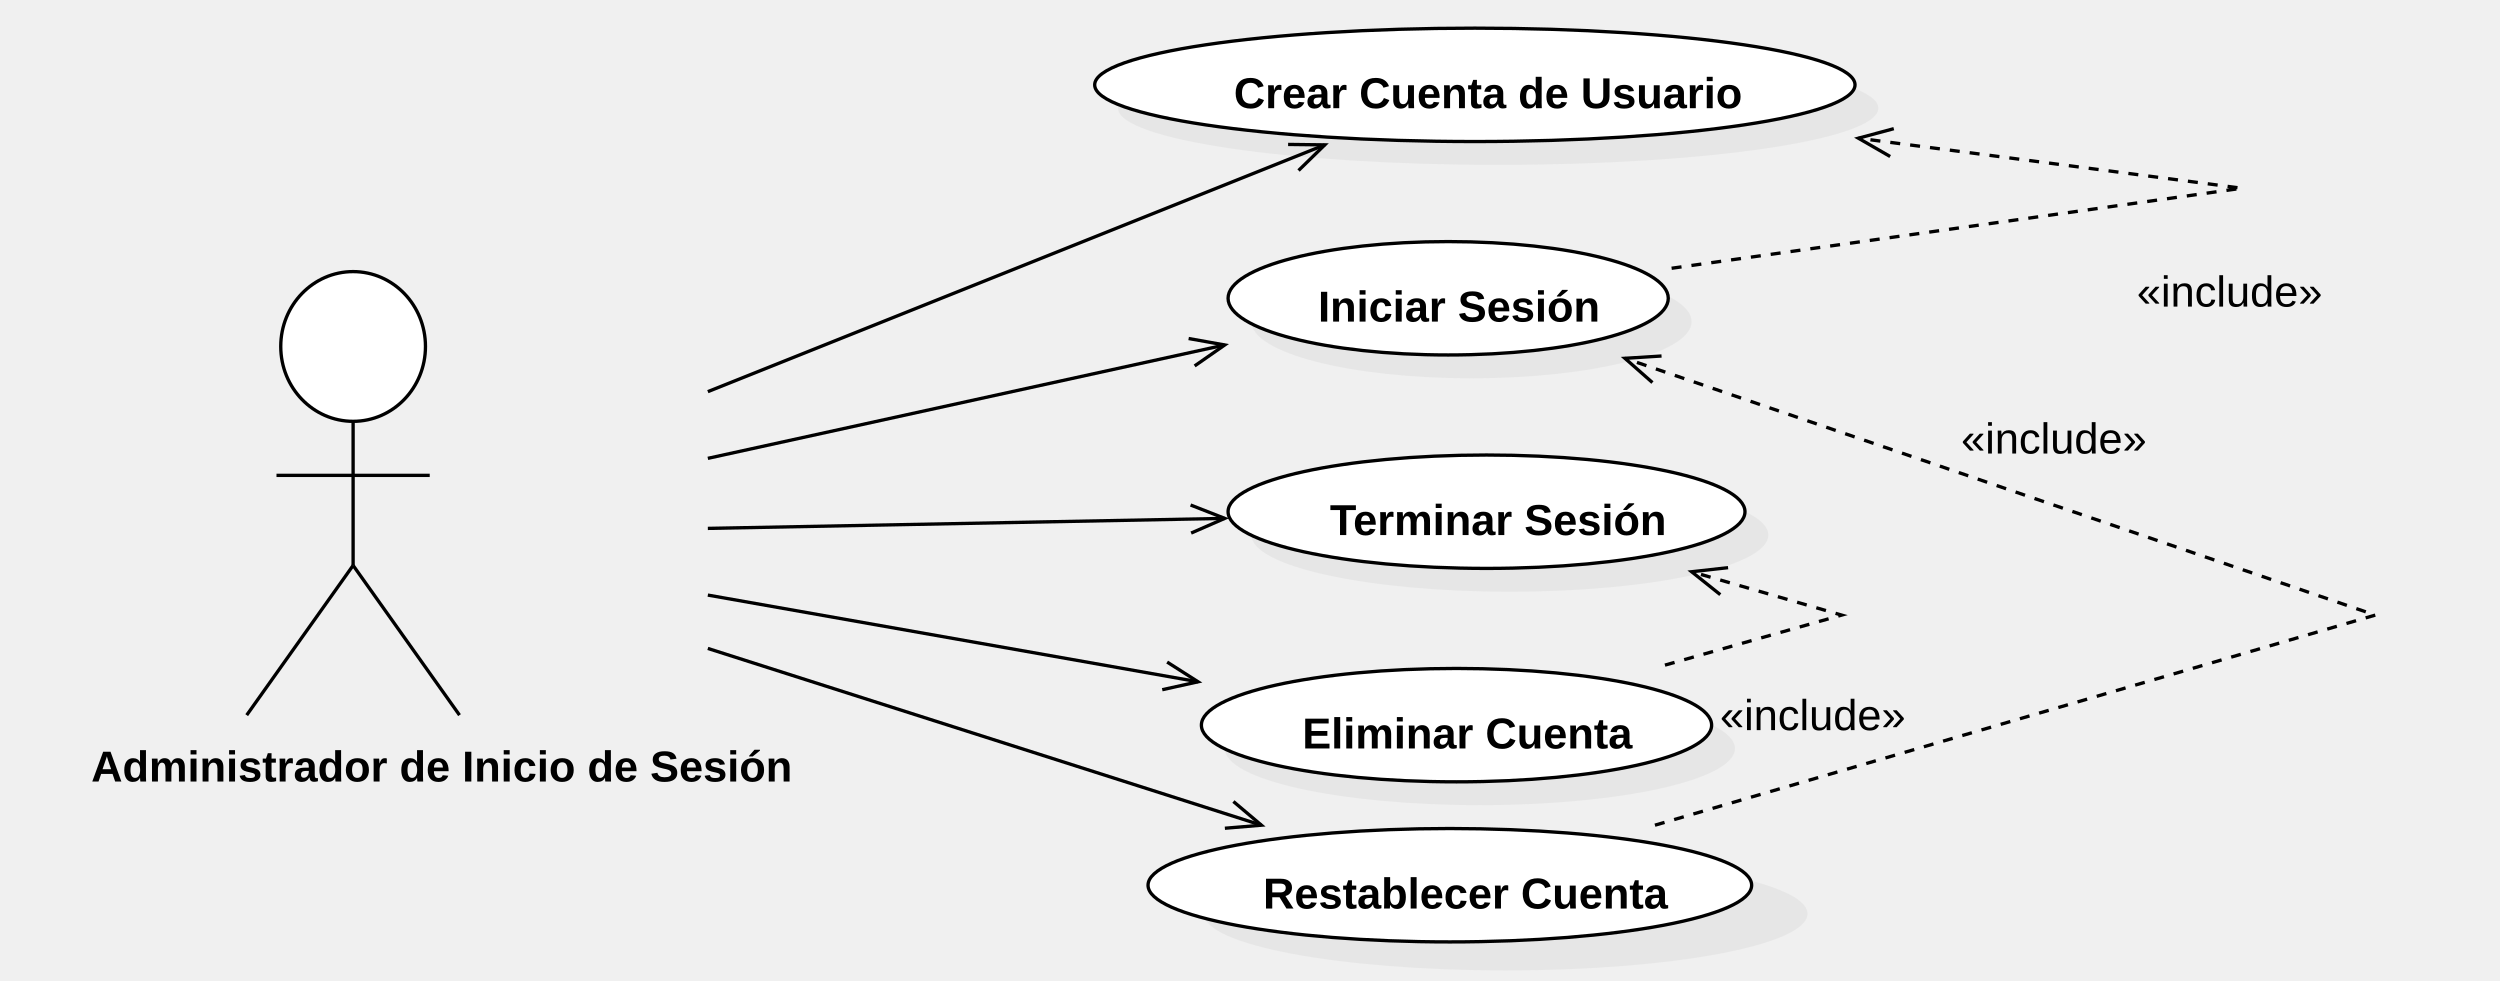
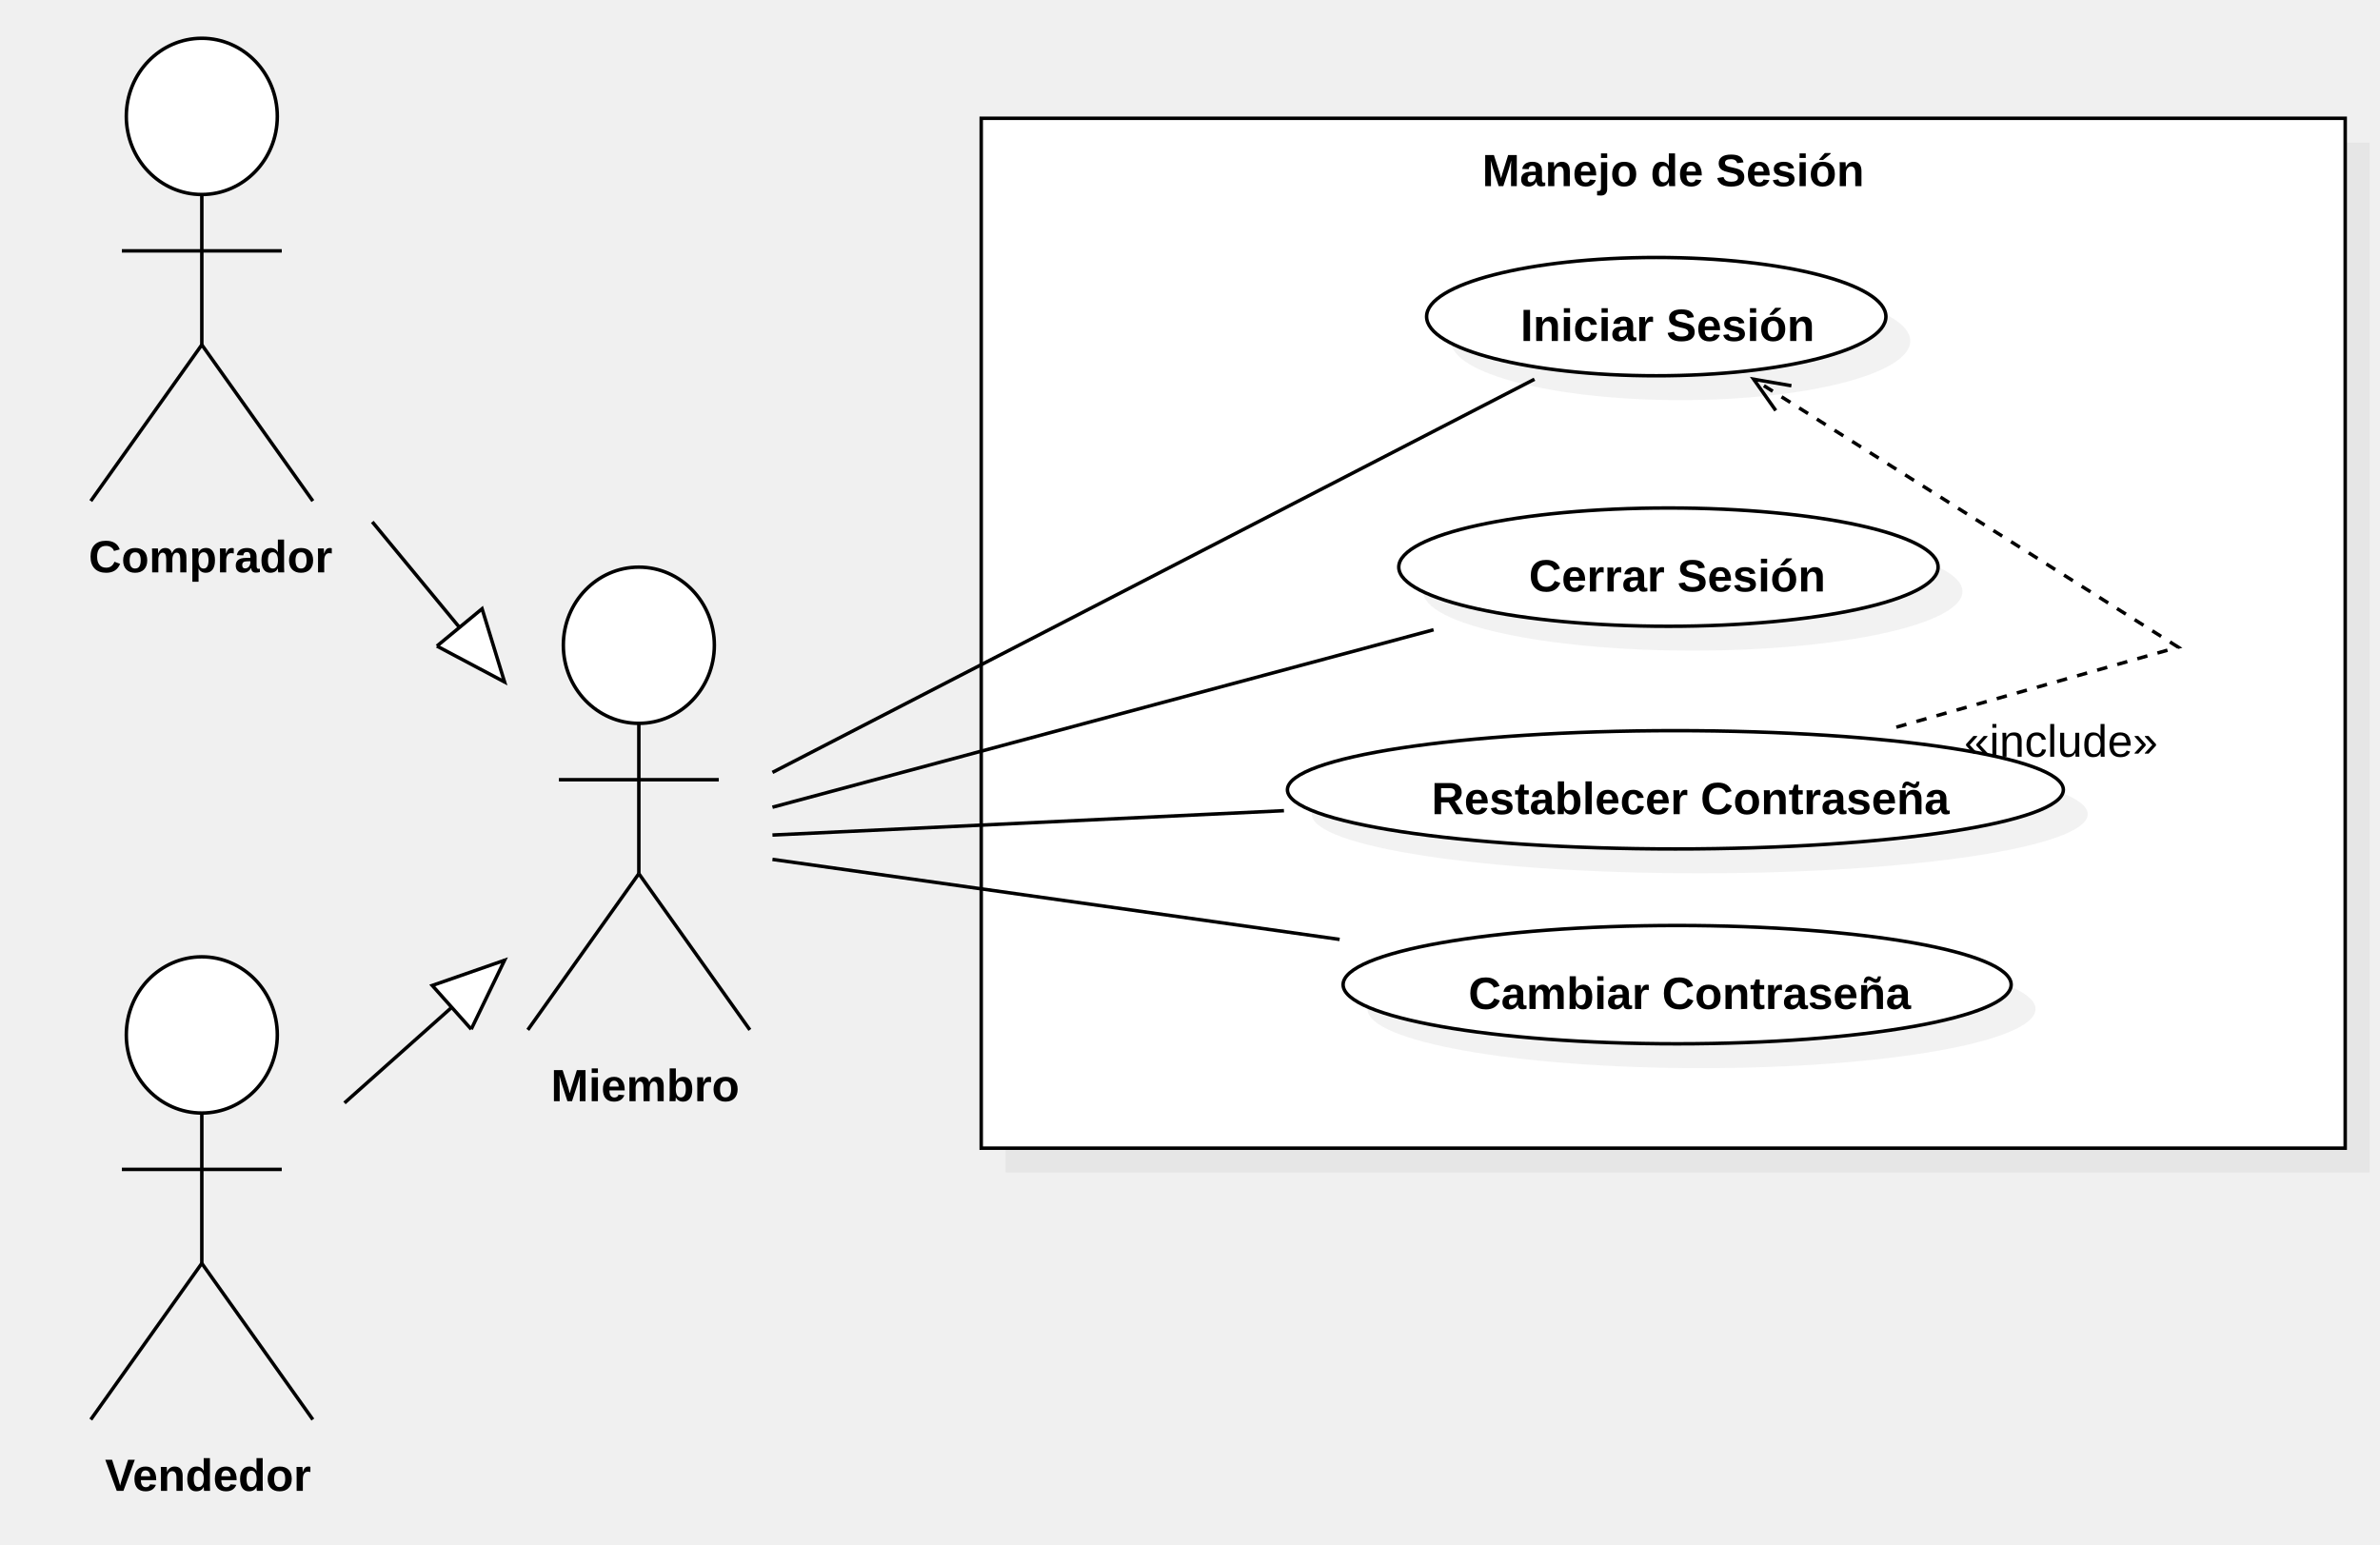
- <svg xmlns="http://www.w3.org/2000/svg" version="1.1" width="749.656" height="294" id="svg986">
-   <defs id="defs682" />
-   <g id="g984">
-     <text fill="#eeeeee" stroke="none" font-family="Arial" font-size="24px" font-style="normal" font-weight="normal" text-decoration="none" x="0" y="0" id="text684" style="text-decoration:none;text-decoration-line:none" />
-     <text fill="#eeeeee" stroke="none" font-family="Arial" font-size="24px" font-style="normal" font-weight="normal" text-decoration="none" x="0" y="30" id="text686" style="text-decoration:none;text-decoration-line:none" />
-     <text fill="#eeeeee" stroke="none" font-family="Arial" font-size="24px" font-style="normal" font-weight="normal" text-decoration="none" x="0" y="60" id="text688" style="text-decoration:none;text-decoration-line:none" />
-     <text fill="#eeeeee" stroke="none" font-family="Arial" font-size="24px" font-style="normal" font-weight="normal" text-decoration="none" x="0" y="90" id="text690" style="text-decoration:none;text-decoration-line:none" />
-     <text fill="#eeeeee" stroke="none" font-family="Arial" font-size="24px" font-style="normal" font-weight="normal" text-decoration="none" x="0" y="120" id="text692" style="text-decoration:none;text-decoration-line:none" />
-     <text fill="#eeeeee" stroke="none" font-family="Arial" font-size="24px" font-style="normal" font-weight="normal" text-decoration="none" x="0" y="150" id="text694" style="text-decoration:none;text-decoration-line:none" />
-     <text fill="#eeeeee" stroke="none" font-family="Arial" font-size="24px" font-style="normal" font-weight="normal" text-decoration="none" x="0" y="180" id="text696" style="text-decoration:none;text-decoration-line:none" />
-     <text fill="#eeeeee" stroke="none" font-family="Arial" font-size="24px" font-style="normal" font-weight="normal" text-decoration="none" x="0" y="210" id="text698" style="text-decoration:none;text-decoration-line:none" />
-     <text fill="#eeeeee" stroke="none" font-family="Arial" font-size="24px" font-style="normal" font-weight="normal" text-decoration="none" x="0" y="240" id="text700" style="text-decoration:none;text-decoration-line:none" />
-     <text fill="#eeeeee" stroke="none" font-family="Arial" font-size="24px" font-style="normal" font-weight="normal" text-decoration="none" x="0" y="270" id="text702" style="text-decoration:none;text-decoration-line:none" />
-     <text fill="#eeeeee" stroke="none" font-family="Arial" font-size="24px" font-style="normal" font-weight="normal" text-decoration="none" x="200" y="0" id="text704" style="text-decoration:none;text-decoration-line:none" />
-     <text fill="#eeeeee" stroke="none" font-family="Arial" font-size="24px" font-style="normal" font-weight="normal" text-decoration="none" x="200" y="30" id="text706" style="text-decoration:none;text-decoration-line:none" />
-     <text fill="#eeeeee" stroke="none" font-family="Arial" font-size="24px" font-style="normal" font-weight="normal" text-decoration="none" x="200" y="60" id="text708" style="text-decoration:none;text-decoration-line:none" />
-     <text fill="#eeeeee" stroke="none" font-family="Arial" font-size="24px" font-style="normal" font-weight="normal" text-decoration="none" x="200" y="90" id="text710" style="text-decoration:none;text-decoration-line:none" />
-     <text fill="#eeeeee" stroke="none" font-family="Arial" font-size="24px" font-style="normal" font-weight="normal" text-decoration="none" x="200" y="120" id="text712" style="text-decoration:none;text-decoration-line:none" />
-     <text fill="#eeeeee" stroke="none" font-family="Arial" font-size="24px" font-style="normal" font-weight="normal" text-decoration="none" x="200" y="150" id="text714" style="text-decoration:none;text-decoration-line:none" />
-     <text fill="#eeeeee" stroke="none" font-family="Arial" font-size="24px" font-style="normal" font-weight="normal" text-decoration="none" x="200" y="180" id="text716" style="text-decoration:none;text-decoration-line:none" />
-     <text fill="#eeeeee" stroke="none" font-family="Arial" font-size="24px" font-style="normal" font-weight="normal" text-decoration="none" x="200" y="210" id="text718" style="text-decoration:none;text-decoration-line:none" />
-     <text fill="#eeeeee" stroke="none" font-family="Arial" font-size="24px" font-style="normal" font-weight="normal" text-decoration="none" x="200" y="240" id="text720" style="text-decoration:none;text-decoration-line:none" />
-     <text fill="#eeeeee" stroke="none" font-family="Arial" font-size="24px" font-style="normal" font-weight="normal" text-decoration="none" x="200" y="270" id="text722" style="text-decoration:none;text-decoration-line:none" />
-     <text fill="#eeeeee" stroke="none" font-family="Arial" font-size="24px" font-style="normal" font-weight="normal" text-decoration="none" x="400" y="0" id="text724" style="text-decoration:none;text-decoration-line:none" />
-     <text fill="#eeeeee" stroke="none" font-family="Arial" font-size="24px" font-style="normal" font-weight="normal" text-decoration="none" x="400" y="60" id="text728" style="text-decoration:none;text-decoration-line:none" />
-     <text fill="#eeeeee" stroke="none" font-family="Arial" font-size="24px" font-style="normal" font-weight="normal" text-decoration="none" x="400" y="90" id="text730" style="text-decoration:none;text-decoration-line:none" />
-     <text fill="#eeeeee" stroke="none" font-family="Arial" font-size="24px" font-style="normal" font-weight="normal" text-decoration="none" x="400" y="120" id="text732" style="text-decoration:none;text-decoration-line:none" />
-     <text fill="#eeeeee" stroke="none" font-family="Arial" font-size="24px" font-style="normal" font-weight="normal" text-decoration="none" x="400" y="150" id="text734" style="text-decoration:none;text-decoration-line:none" />
-     <text fill="#eeeeee" stroke="none" font-family="Arial" font-size="24px" font-style="normal" font-weight="normal" text-decoration="none" x="400" y="180" id="text736" style="text-decoration:none;text-decoration-line:none" />
-     <text fill="#eeeeee" stroke="none" font-family="Arial" font-size="24px" font-style="normal" font-weight="normal" text-decoration="none" x="400" y="210" id="text738" style="text-decoration:none;text-decoration-line:none" />
-     <text fill="#eeeeee" stroke="none" font-family="Arial" font-size="24px" font-style="normal" font-weight="normal" text-decoration="none" x="400" y="240" id="text740" style="text-decoration:none;text-decoration-line:none" />
-     <text fill="#eeeeee" stroke="none" font-family="Arial" font-size="24px" font-style="normal" font-weight="normal" text-decoration="none" x="400" y="270" id="text742" style="text-decoration:none;text-decoration-line:none" />
-     <text fill="#eeeeee" stroke="none" font-family="Arial" font-size="24px" font-style="normal" font-weight="normal" text-decoration="none" x="600" y="0" id="text744" style="text-decoration:none;text-decoration-line:none" />
-     <text fill="#eeeeee" stroke="none" font-family="Arial" font-size="24px" font-style="normal" font-weight="normal" text-decoration="none" x="600" y="30" id="text746" style="text-decoration:none;text-decoration-line:none" />
-     <text fill="#eeeeee" stroke="none" font-family="Arial" font-size="24px" font-style="normal" font-weight="normal" text-decoration="none" x="600" y="60" id="text748" style="text-decoration:none;text-decoration-line:none" />
-     <text fill="#eeeeee" stroke="none" font-family="Arial" font-size="24px" font-style="normal" font-weight="normal" text-decoration="none" x="600" y="90" id="text750" style="text-decoration:none;text-decoration-line:none" />
-     <text fill="#eeeeee" stroke="none" font-family="Arial" font-size="24px" font-style="normal" font-weight="normal" text-decoration="none" x="600" y="120" id="text752" style="text-decoration:none;text-decoration-line:none" />
-     <text fill="#eeeeee" stroke="none" font-family="Arial" font-size="24px" font-style="normal" font-weight="normal" text-decoration="none" x="600" y="150" id="text754" style="text-decoration:none;text-decoration-line:none" />
-     <text fill="#eeeeee" stroke="none" font-family="Arial" font-size="24px" font-style="normal" font-weight="normal" text-decoration="none" x="600" y="180" id="text756" style="text-decoration:none;text-decoration-line:none" />
-     <text fill="#eeeeee" stroke="none" font-family="Arial" font-size="24px" font-style="normal" font-weight="normal" text-decoration="none" x="600" y="210" id="text758" style="text-decoration:none;text-decoration-line:none" />
-     <text fill="#eeeeee" stroke="none" font-family="Arial" font-size="24px" font-style="normal" font-weight="normal" text-decoration="none" x="600" y="240" id="text760" style="text-decoration:none;text-decoration-line:none" />
-     <text fill="#eeeeee" stroke="none" font-family="Arial" font-size="24px" font-style="normal" font-weight="normal" text-decoration="none" x="600" y="270" id="text762" style="text-decoration:none;text-decoration-line:none" />
-     <g transform="translate(-71.7469,-327.5569)" id="g766">
-       <path fill="#ffffff" stroke="none" d="m 155.933,431.45 c 0,-12.399 9.715,-22.45 21.698,-22.45 11.984,0 21.698,10.051 21.698,22.45 0,12.399 -9.715,22.45 -21.698,22.45 -11.984,0 -21.698,-10.051 -21.698,-22.45 z" id="path764" />
+ <svg xmlns="http://www.w3.org/2000/svg" version="1.1" width="684" height="444" id="svg1184">
+   <defs id="defs808" />
+   <g id="g1182">
+     <g transform="translate(-54,-222) scale(1,1)" id="g932">
+       <rect fill="#C0C0C0" stroke="none" x="343" y="263" width="392" height="296" opacity="0.2" id="rect930" />
    </g>
-     <g transform="translate(-71.7469,-327.5569)" id="g770">
-       <path fill="none" stroke="#000000" d="m 155.933,431.45 c 0,-12.399 9.715,-22.45 21.698,-22.45 11.984,0 21.698,10.051 21.698,22.45 0,12.399 -9.715,22.45 -21.698,22.45 -11.984,0 -21.698,-10.051 -21.698,-22.45 z" stroke-miterlimit="10" id="path768" />
+     <g transform="translate(-54,-222) scale(1,1)" id="g936">
+       <rect fill="#ffffff" stroke="none" x="336" y="256" width="392" height="296" id="rect934" />
    </g>
-     <g transform="translate(-71.7469,-327.5569)" id="g774">
-       <path fill="none" stroke="#000000" d="m 177.631,453.9 v 43.2" stroke-miterlimit="10" id="path772" />
+     <g transform="translate(-54,-222) scale(1,1)" id="g940">
+       <path fill="none" stroke="#000000" d="M 336 256 L 728 256 L 728 552 L 336 552 L 336 256 Z Z" stroke-miterlimit="10" id="path938" />
    </g>
-     <g transform="translate(-71.7469,-327.5569)" id="g778">
-       <path fill="none" stroke="#000000" d="M 154.656,470.1 H 200.605" stroke-miterlimit="10" id="path776" />
-     </g>
-     <g transform="translate(-71.7469,-327.5569)" id="g782">
-       <path fill="none" stroke="#000000" d="M 177.631,497.1 145.722,542" stroke-miterlimit="10" id="path780" />
-     </g>
-     <g transform="translate(-71.7469,-327.5569)" id="g786">
-       <path fill="none" stroke="#000000" d="M 177.631,497.1 209.54,542" stroke-miterlimit="10" id="path784" />
-     </g>
-     <g transform="translate(-57.07044,-328.1501)" id="g794">
-       <g id="g792">
-         <path fill="none" stroke="none" id="path788" d="" />
-         <text fill="#000000" stroke="none" font-family="Arial" font-size="13px" font-style="normal" font-weight="bold" text-decoration="none" x="84.416" y="562.5" id="text790" style="text-decoration:none;text-decoration-line:none">Administrador de Inicio de Sesión</text>
+     <g transform="translate(-54,-222) scale(1,1)" id="g948">
+       <g id="g946">
+         <path fill="none" stroke="none" id="path942" />
+         <text fill="#000000" stroke="none" font-family="Arial" font-size="13px" font-style="normal" font-weight="bold" text-decoration="none" x="479.965" y="275.5" id="text944">Manejo de Sesión</text>
      </g>
    </g>
-     <g transform="translate(-71.7469,-327.5569)" id="g798">
-       <path fill="#c0c0c0" stroke="none" d="m 407,360 c 0,-9.389 51.04,-17 114,-17 62.96,0 114,7.611 114,17 0,9.389 -51.04,17 -114,17 -62.96,0 -114,-7.611 -114,-17 z" opacity="0.2" id="path796" />
+     <g transform="translate(-54,-222) scale(1,1)" id="g952">
+       <path fill="#ffffff" stroke="none" d="M 215.903 407.45 C 215.903 395.051 225.618 385 237.601 385 C 249.585 385 259.3 395.051 259.3 407.45 C 259.3 419.849 249.585 429.9 237.601 429.9 C 225.618 429.9 215.903 419.849 215.903 407.45 Z" id="path950" />
    </g>
-     <g transform="translate(-71.7469,-327.5569)" id="g802">
-       <path fill="#ffffff" stroke="none" d="m 400,353 c 0,-9.389 51.04,-17 114,-17 62.96,0 114,7.611 114,17 0,9.389 -51.04,17 -114,17 -62.96,0 -114,-7.611 -114,-17 z" id="path800" />
+     <g transform="translate(-54,-222) scale(1,1)" id="g956">
+       <path fill="none" stroke="#000000" d="M 215.903 407.45 C 215.903 395.051 225.618 385 237.601 385 C 249.585 385 259.3 395.051 259.3 407.45 C 259.3 419.849 249.585 429.9 237.601 429.9 C 225.618 429.9 215.903 419.849 215.903 407.45 Z" stroke-miterlimit="10" id="path954" />
    </g>
-     <g transform="translate(-71.7469,-327.5569)" id="g806">
-       <path fill="none" stroke="#000000" d="m 400,353 c 0,-9.389 51.04,-17 114,-17 62.96,0 114,7.611 114,17 0,9.389 -51.04,17 -114,17 -62.96,0 -114,-7.611 -114,-17 z" stroke-miterlimit="10" id="path804" />
+     <g transform="translate(-54,-222) scale(1,1)" id="g960">
+       <path fill="none" stroke="#000000" d="M 237.601 429.9 L 237.601 473.1" stroke-miterlimit="10" id="path958" />
    </g>
-     <g transform="translate(-71.7469,-327.5569)" id="g814">
-       <g id="g812">
-         <path fill="none" stroke="none" id="path808" d="" />
-         <text fill="#000000" stroke="none" font-family="Arial" font-size="13px" font-style="normal" font-weight="bold" text-decoration="none" x="441.741" y="360" id="text810" style="text-decoration:none;text-decoration-line:none">Crear Cuenta de Usuario</text>
+     <g transform="translate(-54,-222) scale(1,1)" id="g964">
+       <path fill="none" stroke="#000000" d="M 214.627 446.1 L 260.576 446.1" stroke-miterlimit="10" id="path962" />
+     </g>
+     <g transform="translate(-54,-222) scale(1,1)" id="g968">
+       <path fill="none" stroke="#000000" d="M 237.601 473.1 L 205.692 518" stroke-miterlimit="10" id="path966" />
+     </g>
+     <g transform="translate(-54,-222) scale(1,1)" id="g972">
+       <path fill="none" stroke="#000000" d="M 237.601 473.1 L 269.51 518" stroke-miterlimit="10" id="path970" />
+     </g>
+     <g transform="translate(-54,-222) scale(1,1)" id="g980">
+       <g id="g978">
+         <path fill="none" stroke="none" id="path974" />
+         <text fill="#000000" stroke="none" font-family="Arial" font-size="13px" font-style="normal" font-weight="bold" text-decoration="none" x="212.319" y="538.5" id="text976">Miembro</text>
      </g>
    </g>
-     <g transform="translate(-71.7469,-327.5569)" id="g818">
-       <path fill="#c0c0c0" stroke="none" d="m 447,424 c 0,-9.389 29.549,-17 66,-17 36.451,0 66,7.611 66,17 0,9.389 -29.549,17 -66,17 -36.451,0 -66,-7.611 -66,-17 z" opacity="0.2" id="path816" />
+     <g transform="translate(-54,-222) scale(1,1)" id="g984">
+       <path fill="#C0C0C0" stroke="none" d="M 471 320 C 471 310.611 500.549 303 537 303 C 573.451 303 603 310.611 603 320 C 603 329.389 573.451 337 537 337 C 500.549 337 471 329.389 471 320 Z" opacity="0.2" id="path982" />
    </g>
-     <g transform="translate(-71.7469,-327.5569)" id="g822">
-       <path fill="#ffffff" stroke="none" d="m 440,417 c 0,-9.389 29.549,-17 66,-17 36.451,0 66,7.611 66,17 0,9.389 -29.549,17 -66,17 -36.451,0 -66,-7.611 -66,-17 z" id="path820" />
+     <g transform="translate(-54,-222) scale(1,1)" id="g988">
+       <path fill="#ffffff" stroke="none" d="M 464 313 C 464 303.611 493.549 296 530 296 C 566.451 296 596 303.611 596 313 C 596 322.389 566.451 330 530 330 C 493.549 330 464 322.389 464 313 Z" id="path986" />
    </g>
-     <g transform="translate(-71.7469,-327.5569)" id="g826">
-       <path fill="none" stroke="#000000" d="m 440,417 c 0,-9.389 29.549,-17 66,-17 36.451,0 66,7.611 66,17 0,9.389 -29.549,17 -66,17 -36.451,0 -66,-7.611 -66,-17 z" stroke-miterlimit="10" id="path824" />
+     <g transform="translate(-54,-222) scale(1,1)" id="g992">
+       <path fill="none" stroke="#000000" d="M 464 313 C 464 303.611 493.549 296 530 296 C 566.451 296 596 303.611 596 313 C 596 322.389 566.451 330 530 330 C 493.549 330 464 322.389 464 313 Z" stroke-miterlimit="10" id="path990" />
    </g>
-     <g transform="translate(-71.7469,-327.5569)" id="g834">
-       <g id="g832">
-         <path fill="none" stroke="none" id="path828" d="" />
-         <text fill="#000000" stroke="none" font-family="Arial" font-size="13px" font-style="normal" font-weight="bold" text-decoration="none" x="466.981" y="424" id="text830" style="text-decoration:none;text-decoration-line:none">Iniciar Sesión</text>
+     <g transform="translate(-54,-222) scale(1,1)" id="g1000">
+       <g id="g998">
+         <path fill="none" stroke="none" id="path994" />
+         <text fill="#000000" stroke="none" font-family="Arial" font-size="13px" font-style="normal" font-weight="bold" text-decoration="none" x="490.981" y="320" id="text996">Iniciar Sesión</text>
      </g>
    </g>
-     <g transform="translate(-71.7469,-327.5569)" id="g838">
-       <path fill="#c0c0c0" stroke="none" d="m 447,488 c 0,-9.389 34.698,-17 77.5,-17 42.802,0 77.5,7.611 77.5,17 0,9.389 -34.698,17 -77.5,17 -42.802,0 -77.5,-7.611 -77.5,-17 z" opacity="0.2" id="path836" />
+     <g transform="translate(-54,-222) scale(1,1)" id="g1004">
+       <path fill="#C0C0C0" stroke="none" d="M 463 392 C 463 382.611 497.698 375 540.5 375 C 583.302 375 618 382.611 618 392 C 618 401.389 583.302 409 540.5 409 C 497.698 409 463 401.389 463 392 Z" opacity="0.2" id="path1002" />
    </g>
-     <g transform="translate(-71.7469,-327.5569)" id="g842">
-       <path fill="#ffffff" stroke="none" d="m 440,481 c 0,-9.389 34.698,-17 77.5,-17 42.802,0 77.5,7.611 77.5,17 0,9.389 -34.698,17 -77.5,17 -42.802,0 -77.5,-7.611 -77.5,-17 z" id="path840" />
+     <g transform="translate(-54,-222) scale(1,1)" id="g1008">
+       <path fill="#ffffff" stroke="none" d="M 456 385 C 456 375.611 490.698 368 533.5 368 C 576.302 368 611 375.611 611 385 C 611 394.389 576.302 402 533.5 402 C 490.698 402 456 394.389 456 385 Z" id="path1006" />
    </g>
-     <g transform="translate(-71.7469,-327.5569)" id="g846">
-       <path fill="none" stroke="#000000" d="m 440,481 c 0,-9.389 34.698,-17 77.5,-17 42.802,0 77.5,7.611 77.5,17 0,9.389 -34.698,17 -77.5,17 -42.802,0 -77.5,-7.611 -77.5,-17 z" stroke-miterlimit="10" id="path844" />
+     <g transform="translate(-54,-222) scale(1,1)" id="g1012">
+       <path fill="none" stroke="#000000" d="M 456 385 C 456 375.611 490.698 368 533.5 368 C 576.302 368 611 375.611 611 385 C 611 394.389 576.302 402 533.5 402 C 490.698 402 456 394.389 456 385 Z" stroke-miterlimit="10" id="path1010" />
    </g>
-     <g transform="translate(-71.7469,-327.5569)" id="g854">
-       <g id="g852">
-         <path fill="none" stroke="none" id="path848" d="" />
-         <text fill="#000000" stroke="none" font-family="Arial" font-size="13px" font-style="normal" font-weight="bold" text-decoration="none" x="470.537" y="488" id="text850" style="text-decoration:none;text-decoration-line:none">Terminar Sesión</text>
+     <g transform="translate(-54,-222) scale(1,1)" id="g1020">
+       <g id="g1018">
+         <path fill="none" stroke="none" id="path1014" />
+         <text fill="#000000" stroke="none" font-family="Arial" font-size="13px" font-style="normal" font-weight="bold" text-decoration="none" x="493.402" y="392" id="text1016">Cerrar Sesión</text>
      </g>
    </g>
-     <g transform="translate(-71.7469,-327.5569)" id="g858">
-       <path fill="#c0c0c0" stroke="none" d="m 439,552 c 0,-9.389 34.25,-17 76.5,-17 42.25,0 76.5,7.611 76.5,17 0,9.389 -34.25,17 -76.5,17 -42.25,0 -76.5,-7.611 -76.5,-17 z" opacity="0.2" id="path856" />
+     <g transform="translate(-54,-222) scale(1,1)" id="g1024">
+       <path fill="#C0C0C0" stroke="none" d="M 431 456 C 431 446.611 480.92 439 542.5 439 C 604.08 439 654 446.611 654 456 C 654 465.389 604.08 473 542.5 473 C 480.92 473 431 465.389 431 456 Z" opacity="0.2" id="path1022" />
    </g>
-     <g transform="translate(-71.7469,-327.5569)" id="g862">
-       <path fill="#ffffff" stroke="none" d="m 432,545 c 0,-9.389 34.25,-17 76.5,-17 42.25,0 76.5,7.611 76.5,17 0,9.389 -34.25,17 -76.5,17 -42.25,0 -76.5,-7.611 -76.5,-17 z" id="path860" />
+     <g transform="translate(-54,-222) scale(1,1)" id="g1028">
+       <path fill="#ffffff" stroke="none" d="M 424 449 C 424 439.611 473.92 432 535.5 432 C 597.08 432 647 439.611 647 449 C 647 458.389 597.08 466 535.5 466 C 473.92 466 424 458.389 424 449 Z" id="path1026" />
    </g>
-     <g transform="translate(-71.7469,-327.5569)" id="g866">
-       <path fill="none" stroke="#000000" d="m 432,545 c 0,-9.389 34.25,-17 76.5,-17 42.25,0 76.5,7.611 76.5,17 0,9.389 -34.25,17 -76.5,17 -42.25,0 -76.5,-7.611 -76.5,-17 z" stroke-miterlimit="10" id="path864" />
+     <g transform="translate(-54,-222) scale(1,1)" id="g1032">
+       <path fill="none" stroke="#000000" d="M 424 449 C 424 439.611 473.92 432 535.5 432 C 597.08 432 647 439.611 647 449 C 647 458.389 597.08 466 535.5 466 C 473.92 466 424 458.389 424 449 Z" stroke-miterlimit="10" id="path1030" />
    </g>
-     <g transform="translate(-71.7469,-327.5569)" id="g874">
-       <g id="g872">
-         <path fill="none" stroke="none" id="path868" d="" />
-         <text fill="#000000" stroke="none" font-family="Arial" font-size="13px" font-style="normal" font-weight="bold" text-decoration="none" x="462.257" y="552" id="text870" style="text-decoration:none;text-decoration-line:none">Eliminar Cuenta</text>
+     <g transform="translate(-54,-222) scale(1,1)" id="g1040">
+       <g id="g1038">
+         <path fill="none" stroke="none" id="path1034" />
+         <text fill="#000000" stroke="none" font-family="Arial" font-size="13px" font-style="normal" font-weight="bold" text-decoration="none" x="465.406" y="456" id="text1036">Restablecer Contraseña</text>
      </g>
    </g>
-     <g transform="translate(-62,-326) scale(1,1)" id="g878">
-       <path fill="#C0C0C0" stroke="none" d="M 423 600 C 423 590.611 463.518 583 513.5 583 C 563.482 583 604 590.611 604 600 C 604 609.389 563.482 617 513.5 617 C 463.518 617 423 609.389 423 600 Z" opacity="0.2" id="path876" />
+     <g transform="translate(-54,-222) scale(1,1)" id="g1044">
+       <path fill="none" stroke="#000000" d="M 599 431 L 680 408 L 558 331" stroke-miterlimit="10" stroke-dasharray="3" id="path1042" />
    </g>
-     <g transform="translate(-71.7469,-327.5569)" id="g882">
-       <path fill="#ffffff" stroke="none" d="m 416,593 c 0,-9.389 40.518,-17 90.5,-17 49.982,0 90.5,7.611 90.5,17 0,9.389 -40.518,17 -90.5,17 -49.982,0 -90.5,-7.611 -90.5,-17 z" id="path880" />
+     <g transform="translate(-54,-222) scale(1,1)" id="g1048">
+       <path fill="none" stroke="#000000" d="M 568.841 332.864 L 558 331 L 564.347 339.984" stroke-miterlimit="10" id="path1046" />
    </g>
-     <g transform="translate(-71.7469,-327.5569)" id="g886">
-       <path fill="none" stroke="#000000" d="m 416,593 c 0,-9.389 40.518,-17 90.5,-17 49.982,0 90.5,7.611 90.5,17 0,9.389 -40.518,17 -90.5,17 -49.982,0 -90.5,-7.611 -90.5,-17 z" stroke-miterlimit="10" id="path884" />
-     </g>
-     <g transform="translate(-71.7469,-327.5569)" id="g894">
-       <g id="g892">
-         <path fill="none" stroke="none" id="path888" d="" />
-         <text fill="#000000" stroke="none" font-family="Arial" font-size="13px" font-style="normal" font-weight="bold" text-decoration="none" x="450.495" y="600" id="text890" style="text-decoration:none;text-decoration-line:none">Restablecer Cuenta</text>
+     <g transform="translate(-54,-222) scale(1,1)" id="g1056">
+       <g id="g1054">
+         <path fill="none" stroke="none" id="path1050" />
+         <text fill="#000000" stroke="none" font-family="Arial" font-size="13px" font-style="normal" font-weight="normal" text-decoration="none" x="618.5" y="439.5" id="text1052">«include»</text>
      </g>
    </g>
-     <g transform="translate(-71.7469,-327.5569)" id="g898">
-       <path fill="none" stroke="#000000" d="M 284,445 469,371" stroke-miterlimit="10" id="path896" />
+     <g transform="translate(-54,-222) scale(1,1)" id="g1060">
+       <path fill="#ffffff" stroke="none" d="M 90.302 519.45 C 90.302 507.051 100.016 497 112 497 C 123.984 497 133.698 507.051 133.698 519.45 C 133.698 531.849 123.984 541.9 112 541.9 C 100.016 541.9 90.302 531.849 90.302 519.45 Z" id="path1058" />
    </g>
-     <g transform="translate(-71.7469,-327.5569)" id="g902">
-       <path fill="none" stroke="#000000" d="M 461.128,378.683 469,371 458.001,370.866" stroke-miterlimit="10" id="path900" />
+     <g transform="translate(-54,-222) scale(1,1)" id="g1064">
+       <path fill="none" stroke="#000000" d="M 90.302 519.45 C 90.302 507.051 100.016 497 112 497 C 123.984 497 133.698 507.051 133.698 519.45 C 133.698 531.849 123.984 541.9 112 541.9 C 100.016 541.9 90.302 531.849 90.302 519.45 Z" stroke-miterlimit="10" id="path1062" />
    </g>
-     <g transform="translate(-71.7469,-327.5569)" id="g906">
-       <path fill="none" stroke="#000000" d="M 284,465 439,431" stroke-miterlimit="10" id="path904" />
+     <g transform="translate(-54,-222) scale(1,1)" id="g1068">
+       <path fill="none" stroke="#000000" d="M 112 541.9 L 112 585.1" stroke-miterlimit="10" id="path1066" />
    </g>
-     <g transform="translate(-71.7469,-327.5569)" id="g910">
-       <path fill="none" stroke="#000000" d="M 429.975,437.289 439,431 428.171,429.066" stroke-miterlimit="10" id="path908" />
+     <g transform="translate(-54,-222) scale(1,1)" id="g1072">
+       <path fill="none" stroke="#000000" d="M 89.025 558.1 L 134.975 558.1" stroke-miterlimit="10" id="path1070" />
    </g>
-     <g transform="translate(-71.7469,-327.5569)" id="g914">
-       <path fill="none" stroke="#000000" d="m 284,486 155,-3" stroke-miterlimit="10" id="path912" />
+     <g transform="translate(-54,-222) scale(1,1)" id="g1076">
+       <path fill="none" stroke="#000000" d="M 112 585.1 L 80.091 630" stroke-miterlimit="10" id="path1074" />
    </g>
-     <g transform="translate(-71.7469,-327.5569)" id="g918">
-       <path fill="none" stroke="#000000" d="M 428.921,487.405 439,483 428.758,478.988" stroke-miterlimit="10" id="path916" />
+     <g transform="translate(-54,-222) scale(1,1)" id="g1080">
+       <path fill="none" stroke="#000000" d="M 112 585.1 L 143.909 630" stroke-miterlimit="10" id="path1078" />
    </g>
-     <g transform="translate(-71.7469,-327.5569)" id="g922">
-       <path fill="none" stroke="#000000" d="m 284,506 147,26" stroke-miterlimit="10" id="path920" />
-     </g>
-     <g transform="translate(-71.7469,-327.5569)" id="g926">
-       <path fill="none" stroke="#000000" d="M 420.259,534.375 431,532 l -9.274,-5.915" stroke-miterlimit="10" id="path924" />
-     </g>
-     <g transform="translate(-71.7469,-327.5569)" id="g930">
-       <path fill="none" stroke="#000000" d="m 284,522 166,53" stroke-miterlimit="10" id="path928" />
-     </g>
-     <g transform="translate(-71.7469,-327.5569)" id="g934">
-       <path fill="none" stroke="#000000" d="M 439.038,575.919 450,575 l -8.401,-7.101" stroke-miterlimit="10" id="path932" />
-     </g>
-     <g transform="translate(-71.7469,-327.5569)" id="g938">
-       <path fill="none" stroke="#000000" d="M 573,408 744,384 629,369" stroke-miterlimit="10" stroke-dasharray="3" id="path936" />
-     </g>
-     <g transform="translate(-71.7469,-327.5569)" id="g942">
-       <path fill="none" stroke="#000000" d="M 639.622,366.14 629,369 l 9.533,5.489" stroke-miterlimit="10" id="path940" />
-     </g>
-     <g transform="translate(-71.7469,-327.5569)" id="g950">
-       <g id="g948">
-         <path fill="none" stroke="none" id="path944" d="" />
-         <text fill="#000000" stroke="none" font-family="Arial" font-size="13px" font-style="normal" font-weight="normal" text-decoration="none" x="712.5" y="419.5" id="text946" style="text-decoration:none;text-decoration-line:none">«include»</text>
+     <g transform="translate(-54,-222) scale(1,1)" id="g1088">
+       <g id="g1086">
+         <path fill="none" stroke="none" id="path1082" />
+         <text fill="#000000" stroke="none" font-family="Arial" font-size="13px" font-style="normal" font-weight="bold" text-decoration="none" x="84.169" y="650.5" id="text1084">Vendedor</text>
      </g>
    </g>
-     <g transform="translate(-71.7469,-327.5569)" id="g954">
-       <path fill="none" stroke="#000000" d="m 571,527 53,-15 -45,-13" stroke-miterlimit="10" stroke-dasharray="3" id="path952" />
+     <g transform="translate(-54,-222) scale(1,1)" id="g1092">
+       <path fill="#ffffff" stroke="none" d="M 90.302 255.45 C 90.302 243.051 100.016 233 112 233 C 123.984 233 133.698 243.051 133.698 255.45 C 133.698 267.849 123.984 277.9 112 277.9 C 100.016 277.9 90.302 267.849 90.302 255.45 Z" id="path1090" />
    </g>
-     <g transform="translate(-71.7469,-327.5569)" id="g958">
-       <path fill="none" stroke="#000000" d="M 589.932,497.776 579,499 l 8.595,6.865" stroke-miterlimit="10" id="path956" />
+     <g transform="translate(-54,-222) scale(1,1)" id="g1096">
+       <path fill="none" stroke="#000000" d="M 90.302 255.45 C 90.302 243.051 100.016 233 112 233 C 123.984 233 133.698 243.051 133.698 255.45 C 133.698 267.849 123.984 277.9 112 277.9 C 100.016 277.9 90.302 267.849 90.302 255.45 Z" stroke-miterlimit="10" id="path1094" />
    </g>
-     <g transform="translate(-71.7469,-327.5569)" id="g966">
-       <g id="g964">
-         <path fill="none" stroke="none" id="path960" d="" />
-         <text fill="#000000" stroke="none" font-family="Arial" font-size="13px" font-style="normal" font-weight="normal" text-decoration="none" x="587.5" y="546.5" id="text962" style="text-decoration:none;text-decoration-line:none">«include»</text>
+     <g transform="translate(-54,-222) scale(1,1)" id="g1100">
+       <path fill="none" stroke="#000000" d="M 112 277.9 L 112 321.1" stroke-miterlimit="10" id="path1098" />
+     </g>
+     <g transform="translate(-54,-222) scale(1,1)" id="g1104">
+       <path fill="none" stroke="#000000" d="M 89.025 294.1 L 134.975 294.1" stroke-miterlimit="10" id="path1102" />
+     </g>
+     <g transform="translate(-54,-222) scale(1,1)" id="g1108">
+       <path fill="none" stroke="#000000" d="M 112 321.1 L 80.091 366" stroke-miterlimit="10" id="path1106" />
+     </g>
+     <g transform="translate(-54,-222) scale(1,1)" id="g1112">
+       <path fill="none" stroke="#000000" d="M 112 321.1 L 143.909 366" stroke-miterlimit="10" id="path1110" />
+     </g>
+     <g transform="translate(-54,-222) scale(1,1)" id="g1120">
+       <g id="g1118">
+         <path fill="none" stroke="none" id="path1114" />
+         <text fill="#000000" stroke="none" font-family="Arial" font-size="13px" font-style="normal" font-weight="bold" text-decoration="none" x="79.487" y="386.5" id="text1116">Comprador</text>
      </g>
    </g>
-     <g transform="translate(-71.7469,-327.5569)" id="g970">
-       <path fill="none" stroke="#000000" d="M 568,575 784,512 559,435" stroke-miterlimit="10" stroke-dasharray="3" id="path968" />
+     <g transform="translate(-54,-222) scale(1,1)" id="g1124">
+       <path fill="none" stroke="#000000" d="M 161 372 L 199 418" stroke-miterlimit="10" id="path1122" />
    </g>
-     <g transform="translate(-71.7469,-327.5569)" id="g974">
-       <path fill="none" stroke="#000000" d="M 569.978,434.308 559,435 l 8.252,7.273" stroke-miterlimit="10" id="path972" />
+     <g transform="translate(-54,-222) scale(1,1)" id="g1128">
+       <path fill="#FFFFFF" stroke="none" d="M 179.564 407.692 L 199 418 L 192.546 396.968" id="path1126" />
    </g>
-     <g transform="translate(-158.4503,-410.4976)" id="g982">
-       <g id="g980">
-         <path fill="none" stroke="none" id="path976" d="" />
-         <text fill="#000000" stroke="none" font-family="Arial" font-size="13px" font-style="normal" font-weight="normal" text-decoration="none" x="746.5" y="546.5" id="text978" style="text-decoration:none;text-decoration-line:none">«include»</text>
+     <g transform="translate(-54,-222) scale(1,1)" id="g1132">
+       <path fill="none" stroke="#000000" d="M 179.564 407.692 L 199 418 L 192.546 396.968 L 179.564 407.692" stroke-miterlimit="10" id="path1130" />
+     </g>
+     <g transform="translate(-54,-222) scale(1,1)" id="g1136">
+       <path fill="none" stroke="#000000" d="M 153 539 L 199 498" stroke-miterlimit="10" id="path1134" />
+     </g>
+     <g transform="translate(-54,-222) scale(1,1)" id="g1140">
+       <path fill="#FFFFFF" stroke="none" d="M 189.429 517.809 L 199 498 L 178.225 505.239" id="path1138" />
+     </g>
+     <g transform="translate(-54,-222) scale(1,1)" id="g1144">
+       <path fill="none" stroke="#000000" d="M 189.429 517.809 L 199 498 L 178.225 505.239 L 189.429 517.809" stroke-miterlimit="10" id="path1142" />
+     </g>
+     <g transform="translate(-54,-222) scale(1,1)" id="g1148">
+       <path fill="none" stroke="#000000" d="M 276 444 L 495 331" stroke-miterlimit="10" id="path1146" />
+     </g>
+     <g transform="translate(-54,-222) scale(1,1)" id="g1152">
+       <path fill="none" stroke="#000000" d="M 276 454 L 466 403" stroke-miterlimit="10" id="path1150" />
+     </g>
+     <g transform="translate(-54,-222) scale(1,1)" id="g1156">
+       <path fill="none" stroke="#000000" d="M 276 462 L 423 455" stroke-miterlimit="10" id="path1154" />
+     </g>
+     <g transform="translate(-54,-222) scale(1,1)" id="g1160">
+       <path fill="#C0C0C0" stroke="none" d="M 447 512 C 447 502.611 489.981 495 543 495 C 596.019 495 639 502.611 639 512 C 639 521.389 596.019 529 543 529 C 489.981 529 447 521.389 447 512 Z" opacity="0.2" id="path1158" />
+     </g>
+     <g transform="translate(-54,-222) scale(1,1)" id="g1164">
+       <path fill="#ffffff" stroke="none" d="M 440 505 C 440 495.611 482.981 488 536 488 C 589.019 488 632 495.611 632 505 C 632 514.389 589.019 522 536 522 C 482.981 522 440 514.389 440 505 Z" id="path1162" />
+     </g>
+     <g transform="translate(-54,-222) scale(1,1)" id="g1168">
+       <path fill="none" stroke="#000000" d="M 440 505 C 440 495.611 482.981 488 536 488 C 589.019 488 632 495.611 632 505 C 632 514.389 589.019 522 536 522 C 482.981 522 440 514.389 440 505 Z" stroke-miterlimit="10" id="path1166" />
+     </g>
+     <g transform="translate(-54,-222) scale(1,1)" id="g1176">
+       <g id="g1174">
+         <path fill="none" stroke="none" id="path1170" />
+         <text fill="#000000" stroke="none" font-family="Arial" font-size="13px" font-style="normal" font-weight="bold" text-decoration="none" x="476.027" y="512" id="text1172">Cambiar Contraseña</text>
      </g>
+     </g>
+     <g transform="translate(-54,-222) scale(1,1)" id="g1180">
+       <path fill="none" stroke="#000000" d="M 276 469 L 439 492" stroke-miterlimit="10" id="path1178" />
    </g>
  </g>
</svg>
